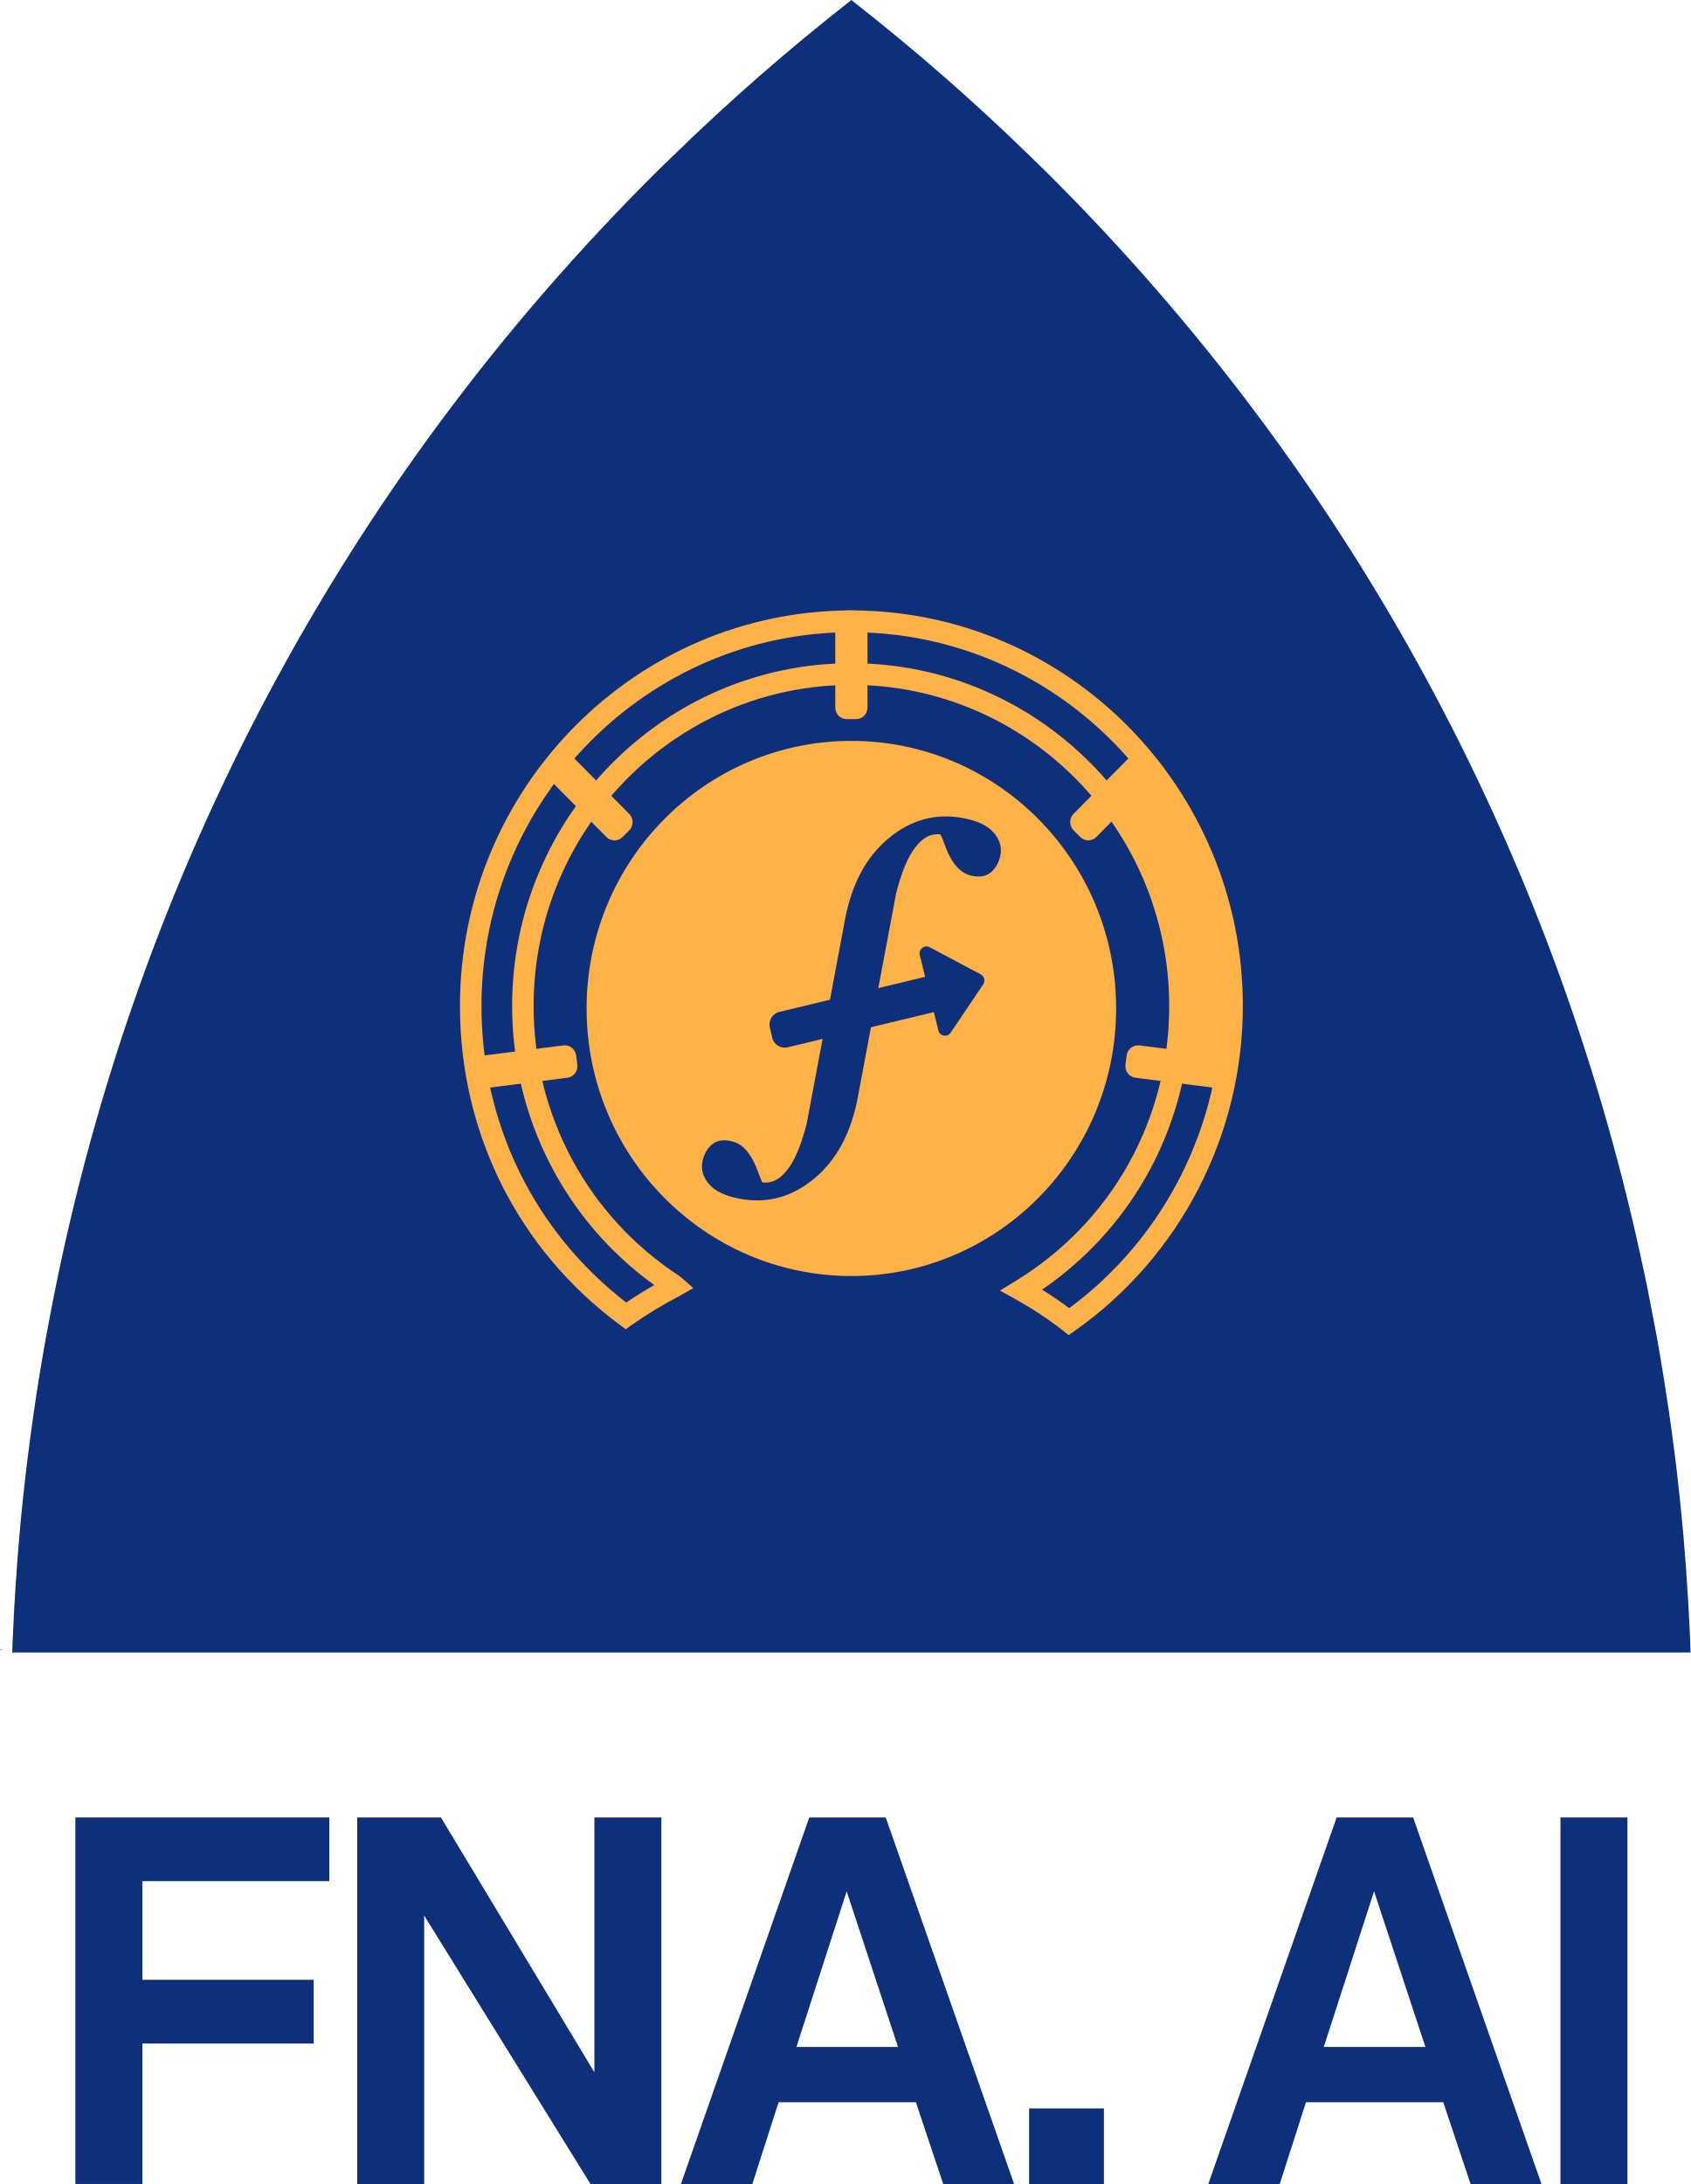
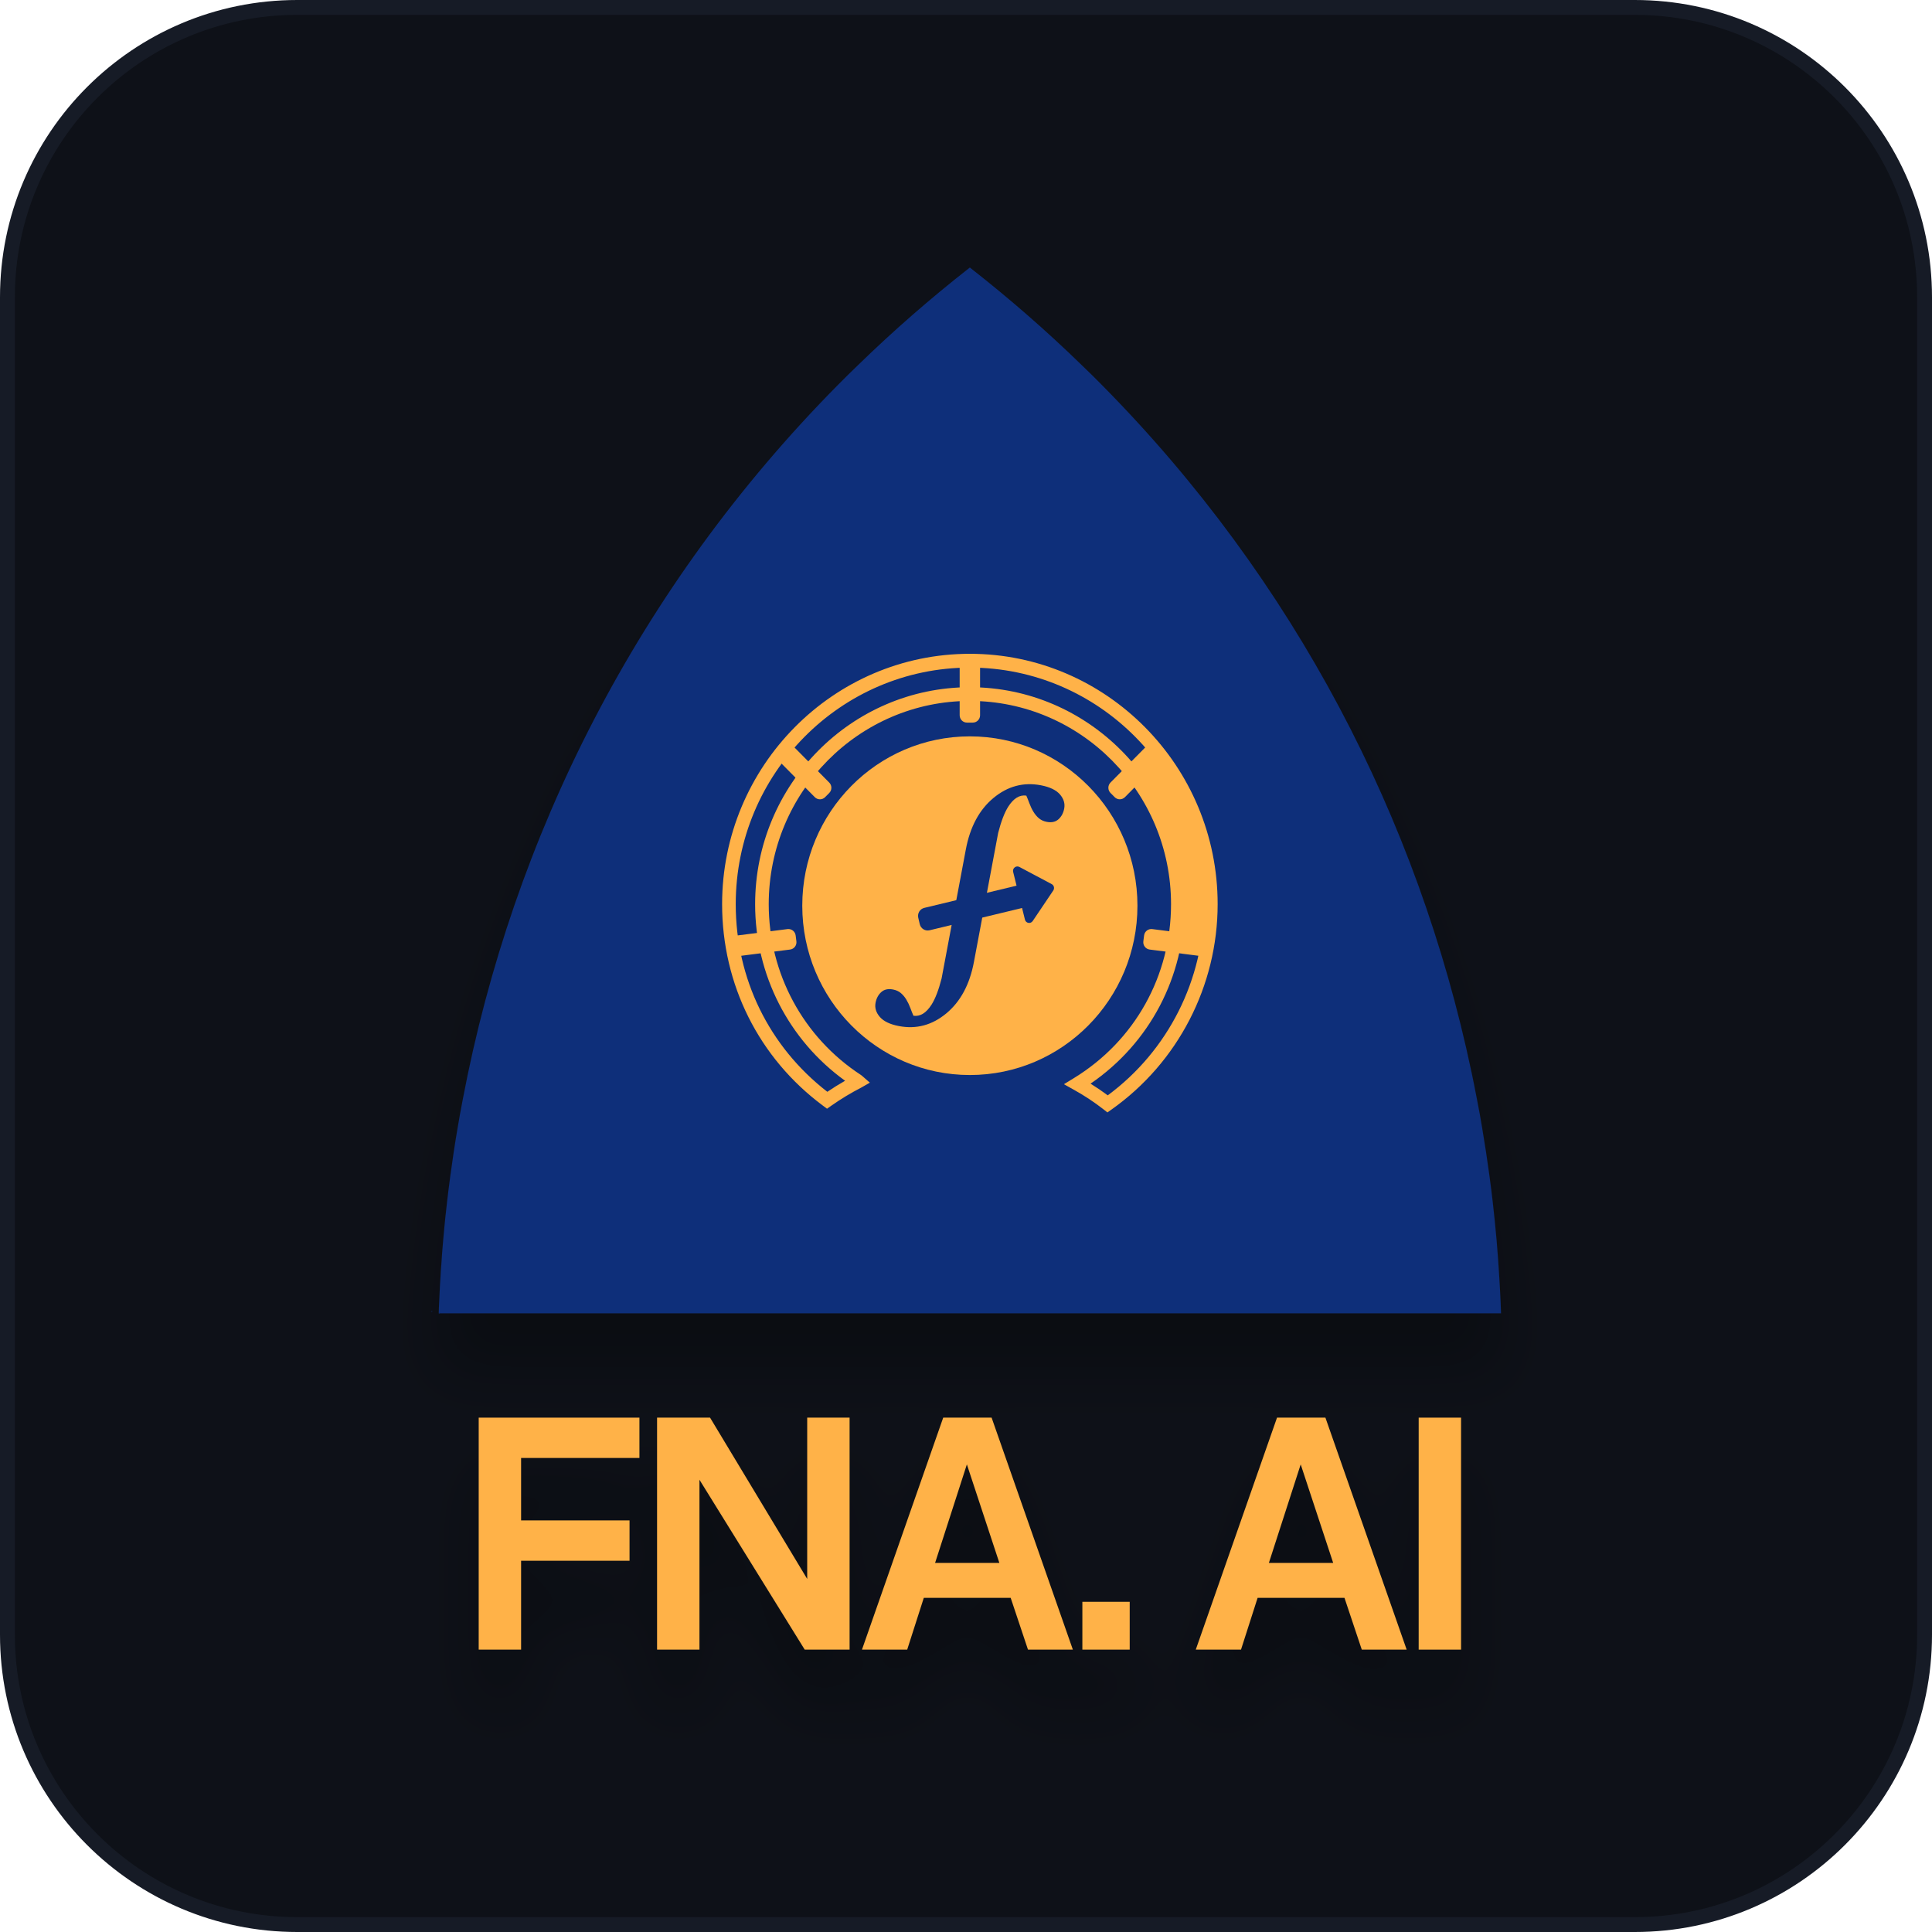
- <svg xmlns="http://www.w3.org/2000/svg" width="72" height="93" viewBox="0 0 72 93" fill="none">
-   <path d="M0.599 70.325V70.369H0.522L0.599 70.325Z" fill="#0E2F7A" />
-   <path d="M0.599 70.325V70.369H0.522L0.599 70.325Z" fill="#0E2F7A" />
-   <path d="M35.971 13.066L35.954 13.081L35.927 13.056L35.941 13.042C35.951 13.05 35.962 13.056 35.971 13.066Z" fill="#0E2F7A" />
-   <path d="M0.078 70.211V70.257H0L0.078 70.211Z" fill="#0E2F7A" />
-   <path d="M14.025 80.103H6.063V84.305H13.36V87.019H6.063V92.999H3.211V77.39H14.026V80.103H14.025Z" fill="#0E2F7A" />
-   <path d="M28.167 77.39V93H25.148L18.065 81.569V93H15.213V77.39H18.778L25.315 88.244V77.39H28.167Z" fill="#0E2F7A" />
-   <path d="M40.171 93L39.007 89.517H33.16L32.043 93H29L34.467 77.39H37.723L43.19 93H40.171ZM33.92 87.164H38.245L36.059 80.536L33.92 87.164Z" fill="#0E2F7A" />
-   <path d="M47.015 89.782V93H43.83V89.782H47.015Z" fill="#0E2F7A" />
-   <path d="M62.632 93L61.468 89.517H55.621L54.504 93H51.461L56.928 77.39H60.184L65.651 93H62.632ZM56.38 87.164H60.707L58.521 80.536L56.38 87.164Z" fill="#0E2F7A" />
-   <path d="M69.312 77.39V93H66.46V77.39H69.312Z" fill="#0E2F7A" />
-   <path d="M36.26 0C36.271 0.013 36.351 0.07 36.362 0.082C38.93 2.097 41.42 4.262 43.812 6.592C44.258 7.018 44.701 7.456 45.134 7.895C58.136 21.036 66.425 37.154 70.003 54.094C70.012 54.139 70.02 54.181 70.033 54.227C70.094 54.504 70.151 54.785 70.204 55.067C70.265 55.367 70.324 55.666 70.38 55.968C70.446 56.299 70.509 56.631 70.57 56.965C70.624 57.255 70.672 57.549 70.722 57.842C70.906 58.931 71.074 60.028 71.222 61.124C71.261 61.431 71.299 61.732 71.341 62.038C71.374 62.31 71.407 62.581 71.439 62.852C71.538 63.709 71.623 64.574 71.701 65.439C71.774 66.282 71.835 67.131 71.885 67.981C71.906 68.269 71.922 68.563 71.935 68.849C71.965 69.358 71.984 69.862 72 70.368H0.599V70.323L0.522 70.368C0.527 70.243 0.531 70.115 0.534 69.991V69.969C0.551 69.595 0.567 69.224 0.588 68.848C0.599 68.561 0.616 68.268 0.638 67.979C0.649 67.689 0.67 67.395 0.696 67.102C0.729 66.547 0.773 65.993 0.823 65.438C0.847 65.152 0.877 64.87 0.9 64.585C0.928 64.3 0.958 64.019 0.986 63.734C0.991 63.725 0.991 63.717 0.991 63.712C0.991 63.712 0.991 63.712 0.991 63.708C1.019 63.423 1.056 63.137 1.085 62.851C1.117 62.579 1.15 62.309 1.183 62.037C1.223 61.729 1.26 61.429 1.302 61.122C1.45 60.022 1.613 58.925 1.802 57.841C1.852 57.547 1.9 57.254 1.954 56.963C2.015 56.63 2.077 56.298 2.142 55.967C5.492 38.34 13.912 21.515 27.389 7.894C27.824 7.454 28.266 7.016 28.711 6.591C31.115 4.248 33.618 2.072 36.202 0.047" fill="#0E2F7A" />
-   <path d="M36.26 54.336C42.487 54.336 47.536 49.235 47.536 42.942C47.536 36.65 42.487 31.549 36.26 31.549C30.032 31.549 24.983 36.65 24.983 42.942C24.983 49.235 30.032 54.336 36.26 54.336Z" fill="#FFB248" />
-   <path d="M42.609 36.402C42.552 36.707 42.422 36.948 42.223 37.127C42.024 37.306 41.759 37.364 41.432 37.301C41.224 37.261 41.05 37.181 40.909 37.063C40.769 36.946 40.646 36.799 40.539 36.625C40.433 36.451 40.342 36.258 40.263 36.047C40.185 35.835 40.117 35.666 40.058 35.535C39.606 35.469 39.2 35.719 38.841 36.281C38.59 36.678 38.363 37.268 38.164 38.047L36.534 46.724C36.25 48.243 35.629 49.398 34.673 50.19C33.716 50.983 32.653 51.266 31.482 51.041C30.887 50.928 30.46 50.722 30.204 50.429C29.948 50.134 29.851 49.818 29.913 49.48C29.97 49.175 30.1 48.933 30.299 48.755C30.498 48.575 30.763 48.518 31.09 48.581C31.298 48.621 31.472 48.7 31.613 48.818C31.754 48.936 31.876 49.083 31.983 49.257C32.088 49.431 32.181 49.624 32.259 49.835C32.337 50.046 32.406 50.216 32.464 50.347C32.916 50.413 33.322 50.163 33.681 49.601C33.933 49.204 34.159 48.617 34.358 47.839L35.989 39.157C36.274 37.639 36.894 36.484 37.851 35.691C38.807 34.899 39.87 34.616 41.042 34.84C41.637 34.954 42.064 35.16 42.32 35.453C42.575 35.748 42.671 36.064 42.609 36.402Z" fill="#0E2F7A" />
-   <path d="M39.966 43.879L39.173 40.669C39.112 40.421 39.37 40.217 39.593 40.335L41.768 41.491C41.923 41.573 41.971 41.773 41.873 41.918L40.49 43.972C40.349 44.185 40.027 44.127 39.966 43.879Z" fill="#0E2F7A" />
-   <path d="M39.846 43.08L33.548 44.596C33.255 44.666 32.959 44.484 32.889 44.186L32.788 43.755C32.719 43.459 32.899 43.159 33.194 43.089L39.492 41.573L39.846 43.08Z" fill="#0E2F7A" />
-   <path d="M45.516 56.853L45.25 56.644C44.637 56.165 43.974 55.727 43.282 55.341L42.589 54.955L43.266 54.54C47.355 52.035 49.796 47.662 49.796 42.84C49.796 35.299 43.725 29.164 36.261 29.164C28.798 29.164 22.726 35.299 22.726 42.84C22.726 47.501 25.045 51.797 28.929 54.332L29.015 54.399L29.531 54.849L28.948 55.183C28.248 55.543 27.565 55.957 26.918 56.413L26.649 56.602L26.384 56.406C22.066 53.199 19.589 48.253 19.589 42.839C19.589 33.55 27.068 25.993 36.261 25.993C45.454 25.993 52.933 33.55 52.933 42.839C52.933 48.331 50.264 53.495 45.794 56.656L45.516 56.853ZM44.381 54.917C44.779 55.164 45.166 55.426 45.538 55.704C49.6 52.702 52.016 47.918 52.016 42.84C52.016 34.062 44.949 26.921 36.261 26.921C27.574 26.921 20.506 34.062 20.506 42.84C20.506 47.847 22.747 52.429 26.669 55.465C27.057 55.202 27.457 54.953 27.864 54.721C24.067 51.986 21.811 47.592 21.811 42.842C21.811 34.79 28.294 28.241 36.261 28.241C44.228 28.241 50.711 34.791 50.711 42.842C50.711 47.731 48.359 52.191 44.381 54.917Z" fill="#FFB248" />
-   <path d="M36.458 30.622H36.063C35.793 30.622 35.574 30.401 35.574 30.128V26.491C35.574 26.218 35.793 25.996 36.063 25.996H36.458C36.728 25.996 36.947 26.218 36.947 26.491V30.128C36.947 30.401 36.728 30.622 36.458 30.622Z" fill="#FFB248" />
-   <path d="M46.002 35.638L45.723 35.356C45.532 35.164 45.532 34.849 45.723 34.656L48.267 32.085C48.458 31.892 48.77 31.892 48.961 32.085L49.239 32.367C49.43 32.559 49.43 32.874 49.239 33.067L46.695 35.638C46.503 35.832 46.192 35.832 46.002 35.638Z" fill="#FFB248" />
-   <path d="M26.798 35.358L26.519 35.64C26.328 35.833 26.017 35.833 25.826 35.64L23.281 33.069C23.09 32.876 23.09 32.561 23.281 32.369L23.56 32.087C23.751 31.894 24.063 31.894 24.253 32.087L26.798 34.658C26.989 34.851 26.989 35.164 26.798 35.358Z" fill="#FFB248" />
-   <path d="M47.933 45.34L47.983 44.946C48.017 44.674 48.262 44.483 48.531 44.516L52.102 44.97C52.371 45.005 52.56 45.252 52.527 45.524L52.478 45.918C52.443 46.19 52.199 46.381 51.93 46.348L48.359 45.893C48.09 45.859 47.899 45.611 47.933 45.34Z" fill="#FFB248" />
-   <path d="M24.588 45.34L24.538 44.946C24.504 44.674 24.259 44.483 23.99 44.516L20.419 44.97C20.15 45.005 19.961 45.252 19.993 45.524L20.043 45.918C20.077 46.19 20.322 46.381 20.591 46.348L24.162 45.893C24.431 45.859 24.622 45.611 24.588 45.34Z" fill="#FFB248" />
-   <path d="M47.482 33.862L48.408 32.936L49.657 33.609L51.619 37.654L52.405 40.827L52.502 45.721L50.229 45.432L50.128 41.7L49.422 37.337L47.482 33.862Z" fill="#FFB248" />
+ <svg xmlns="http://www.w3.org/2000/svg" width="130" height="130" viewBox="0 0 130 130" fill="none">
+   <rect x="0.5" y="0.5" width="129" height="129" rx="19.5" fill="#0E1118" stroke="#161B26" />
+   <g filter="url(#filter0_d_220_248)">
+     <path d="M29.599 88.325V88.369H29.523L29.599 88.325Z" fill="#0E2F7A" />
+     <path d="M29.599 88.325V88.369H29.523L29.599 88.325Z" fill="#0E2F7A" />
+     <path d="M64.971 31.066L64.954 31.081L64.927 31.056L64.941 31.042C64.951 31.05 64.962 31.056 64.971 31.066Z" fill="#0E2F7A" />
+     <path d="M29.078 88.211V88.257H29L29.078 88.211Z" fill="#0E2F7A" />
+     <path d="M43.025 98.103H35.063V102.305H42.36V105.019H35.063V110.999H32.211V95.39H43.026V98.103H43.025Z" fill="#FFB248" />
+     <path d="M57.167 95.39V111H54.148L47.065 99.569V111H44.213V95.39H47.778L54.315 106.244V95.39H57.167Z" fill="#FFB248" />
+     <path d="M69.171 111L68.007 107.517H62.16L61.043 111H58L63.467 95.39H66.723L72.19 111H69.171ZM62.92 105.164H67.245L65.059 98.536L62.92 105.164Z" fill="#FFB248" />
+     <path d="M76.015 107.782V111H72.83V107.782H76.015Z" fill="#FFB248" />
+     <path d="M91.632 111L90.468 107.517H84.621L83.504 111H80.461L85.928 95.39H89.184L94.651 111H91.632ZM85.38 105.164H89.707L87.521 98.536L85.38 105.164Z" fill="#FFB248" />
+     <path d="M98.312 95.39V111H95.46V95.39H98.312Z" fill="#FFB248" />
+     <path d="M65.26 18C65.271 18.013 65.351 18.07 65.362 18.082C67.93 20.097 70.421 22.262 72.812 24.592C73.258 25.018 73.701 25.456 74.134 25.895C87.136 39.036 95.425 55.154 99.003 72.094C99.012 72.139 99.02 72.181 99.033 72.227C99.094 72.504 99.151 72.785 99.204 73.067C99.265 73.367 99.324 73.666 99.38 73.968C99.446 74.299 99.509 74.631 99.57 74.965C99.624 75.255 99.672 75.549 99.722 75.842C99.906 76.931 100.074 78.028 100.222 79.124C100.261 79.431 100.298 79.732 100.341 80.038C100.374 80.31 100.407 80.581 100.439 80.852C100.538 81.709 100.623 82.574 100.701 83.439C100.774 84.282 100.835 85.131 100.885 85.981C100.906 86.269 100.922 86.563 100.935 86.849C100.965 87.358 100.984 87.862 101 88.368H29.599V88.323L29.523 88.368C29.527 88.243 29.531 88.115 29.534 87.991V87.969C29.551 87.595 29.567 87.224 29.588 86.848C29.599 86.561 29.616 86.268 29.638 85.979C29.649 85.689 29.671 85.395 29.696 85.102C29.729 84.547 29.773 83.993 29.823 83.438C29.847 83.152 29.877 82.87 29.9 82.585C29.928 82.3 29.958 82.019 29.986 81.734C29.991 81.725 29.991 81.717 29.991 81.712C29.991 81.712 29.991 81.712 29.991 81.708C30.019 81.423 30.056 81.137 30.085 80.851C30.117 80.579 30.15 80.309 30.183 80.037C30.223 79.729 30.26 79.429 30.302 79.122C30.45 78.022 30.613 76.925 30.802 75.841C30.852 75.547 30.9 75.254 30.954 74.963C31.015 74.63 31.077 74.298 31.142 73.967C34.492 56.34 42.912 39.515 56.389 25.894C56.824 25.453 57.266 25.016 57.711 24.591C60.115 22.248 62.618 20.072 65.201 18.047" fill="#0E2F7A" />
+     <path d="M65.26 72.336C71.487 72.336 76.536 67.235 76.536 60.942C76.536 54.65 71.487 49.548 65.26 49.548C59.032 49.548 53.983 54.65 53.983 60.942C53.983 67.235 59.032 72.336 65.26 72.336Z" fill="#FFB248" />
+     <path d="M71.609 54.402C71.552 54.707 71.422 54.948 71.223 55.127C71.024 55.306 70.759 55.364 70.432 55.301C70.224 55.261 70.05 55.181 69.909 55.063C69.769 54.946 69.646 54.799 69.539 54.625C69.433 54.451 69.341 54.258 69.263 54.047C69.185 53.835 69.117 53.666 69.058 53.535C68.606 53.469 68.2 53.719 67.841 54.281C67.59 54.678 67.363 55.268 67.164 56.047L65.534 64.724C65.25 66.243 64.629 67.398 63.673 68.19C62.716 68.983 61.653 69.266 60.482 69.041C59.887 68.928 59.46 68.722 59.204 68.429C58.948 68.134 58.851 67.818 58.913 67.48C58.97 67.175 59.1 66.933 59.299 66.755C59.498 66.575 59.763 66.518 60.09 66.581C60.298 66.621 60.472 66.7 60.613 66.818C60.754 66.936 60.876 67.083 60.983 67.257C61.088 67.431 61.181 67.624 61.259 67.835C61.337 68.046 61.406 68.216 61.464 68.347C61.916 68.413 62.322 68.163 62.681 67.601C62.933 67.204 63.159 66.617 63.358 65.839L64.989 57.157C65.274 55.639 65.894 54.484 66.851 53.691C67.807 52.899 68.87 52.616 70.042 52.84C70.637 52.954 71.064 53.16 71.32 53.453C71.575 53.748 71.671 54.064 71.609 54.402Z" fill="#0E2F7A" />
+     <path d="M68.966 61.879L68.173 58.669C68.112 58.421 68.37 58.217 68.593 58.335L70.768 59.491C70.923 59.573 70.971 59.773 70.873 59.918L69.49 61.972C69.349 62.185 69.027 62.127 68.966 61.879Z" fill="#0E2F7A" />
+     <path d="M68.846 61.08L62.548 62.596C62.255 62.666 61.959 62.484 61.889 62.186L61.788 61.755C61.719 61.459 61.899 61.159 62.194 61.089L68.492 59.573L68.846 61.08Z" fill="#0E2F7A" />
+     <path d="M74.516 74.853L74.25 74.644C73.637 74.165 72.974 73.727 72.282 73.341L71.589 72.954L72.266 72.54C76.355 70.035 78.796 65.662 78.796 60.84C78.796 53.299 72.725 47.164 65.261 47.164C57.798 47.164 51.726 53.299 51.726 60.84C51.726 65.501 54.045 69.796 57.929 72.332L58.015 72.399L58.531 72.85L57.949 73.183C57.248 73.543 56.565 73.957 55.918 74.413L55.649 74.603L55.384 74.406C51.066 71.199 48.589 66.253 48.589 60.839C48.589 51.55 56.068 43.993 65.261 43.993C74.454 43.993 81.933 51.55 81.933 60.839C81.933 66.331 79.264 71.495 74.794 74.656L74.516 74.853ZM73.381 72.917C73.779 73.164 74.166 73.426 74.538 73.704C78.6 70.702 81.016 65.918 81.016 60.84C81.016 52.062 73.948 44.921 65.261 44.921C56.574 44.921 49.506 52.062 49.506 60.84C49.506 65.847 51.748 70.429 55.669 73.465C56.057 73.202 56.457 72.953 56.864 72.722C53.067 69.986 50.811 65.591 50.811 60.842C50.811 52.79 57.294 46.241 65.261 46.241C73.228 46.241 79.711 52.791 79.711 60.842C79.711 65.731 77.359 70.191 73.381 72.917Z" fill="#FFB248" />
+     <path d="M65.458 48.622H65.063C64.793 48.622 64.574 48.401 64.574 48.128V44.491C64.574 44.218 64.793 43.996 65.063 43.996H65.458C65.728 43.996 65.947 44.218 65.947 44.491V48.128C65.947 48.401 65.728 48.622 65.458 48.622Z" fill="#FFB248" />
+     <path d="M75.002 53.638L74.723 53.356C74.532 53.164 74.532 52.849 74.723 52.656L77.267 50.085C77.458 49.892 77.77 49.892 77.96 50.085L78.239 50.367C78.43 50.559 78.43 50.874 78.239 51.067L75.695 53.638C75.503 53.832 75.192 53.832 75.002 53.638Z" fill="#FFB248" />
+     <path d="M55.798 53.358L55.519 53.64C55.328 53.833 55.017 53.833 54.826 53.64L52.281 51.069C52.09 50.876 52.09 50.561 52.281 50.369L52.56 50.087C52.751 49.894 53.063 49.894 53.253 50.087L55.798 52.658C55.989 52.851 55.989 53.164 55.798 53.358Z" fill="#FFB248" />
+     <path d="M76.933 63.34L76.983 62.946C77.017 62.674 77.262 62.483 77.531 62.516L81.102 62.97C81.371 63.005 81.56 63.252 81.527 63.524L81.478 63.918C81.443 64.189 81.199 64.381 80.93 64.348L77.359 63.893C77.09 63.859 76.899 63.611 76.933 63.34Z" fill="#FFB248" />
+     <path d="M53.588 63.34L53.538 62.946C53.504 62.674 53.259 62.483 52.99 62.516L49.419 62.97C49.15 63.005 48.961 63.252 48.993 63.524L49.043 63.918C49.077 64.189 49.322 64.381 49.591 64.348L53.162 63.893C53.431 63.859 53.622 63.611 53.588 63.34Z" fill="#FFB248" />
+     <path d="M76.482 51.862L77.409 50.936L78.657 51.609L80.619 55.654L81.405 58.827L81.502 63.721L79.229 63.432L79.128 59.7L78.422 55.337L76.482 51.862Z" fill="#FFB248" />
+   </g>
+   <defs>
+     <filter id="filter0_d_220_248" x="25" y="18" width="80" height="101" filterUnits="userSpaceOnUse" color-interpolation-filters="sRGB">
+       <feFlood flood-opacity="0" result="BackgroundImageFix" />
+       <feColorMatrix in="SourceAlpha" type="matrix" values="0 0 0 0 0 0 0 0 0 0 0 0 0 0 0 0 0 0 127 0" result="hardAlpha" />
+       <feOffset dy="4" />
+       <feGaussianBlur stdDeviation="2" />
+       <feComposite in2="hardAlpha" operator="out" />
+       <feColorMatrix type="matrix" values="0 0 0 0 0 0 0 0 0 0 0 0 0 0 0 0 0 0 0.25 0" />
+       <feBlend mode="normal" in2="BackgroundImageFix" result="effect1_dropShadow_220_248" />
+       <feBlend mode="normal" in="SourceGraphic" in2="effect1_dropShadow_220_248" result="shape" />
+     </filter>
+   </defs>
</svg>
